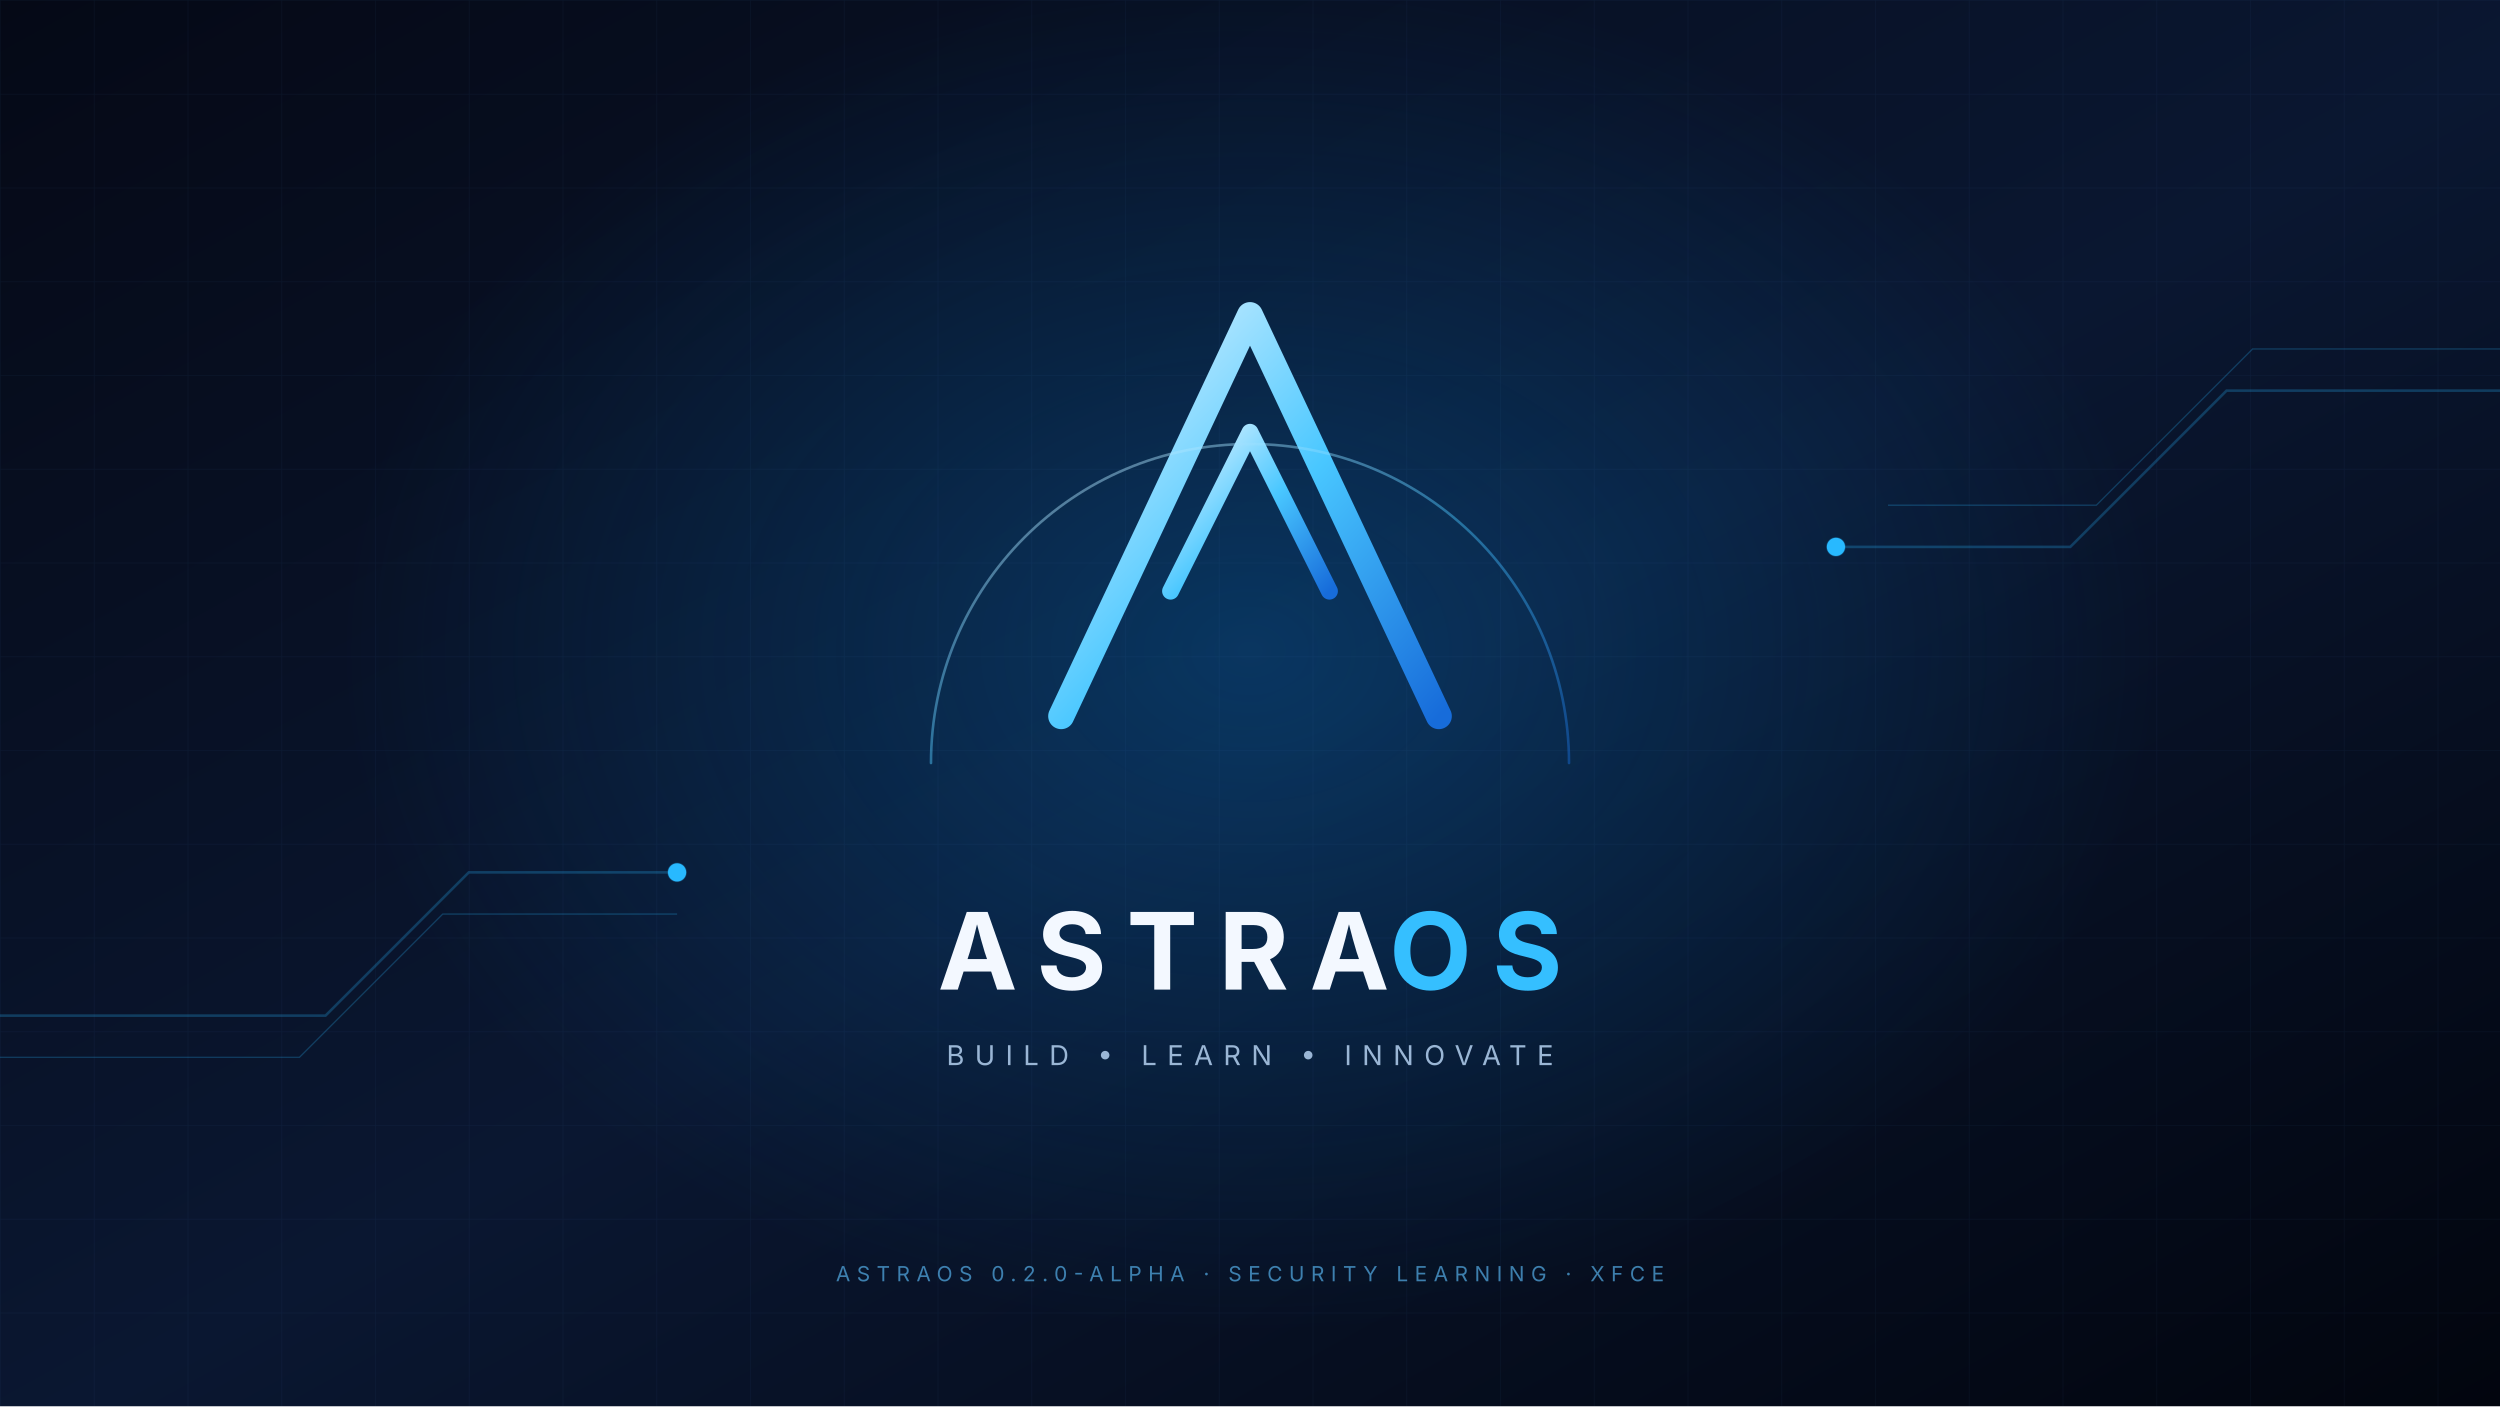
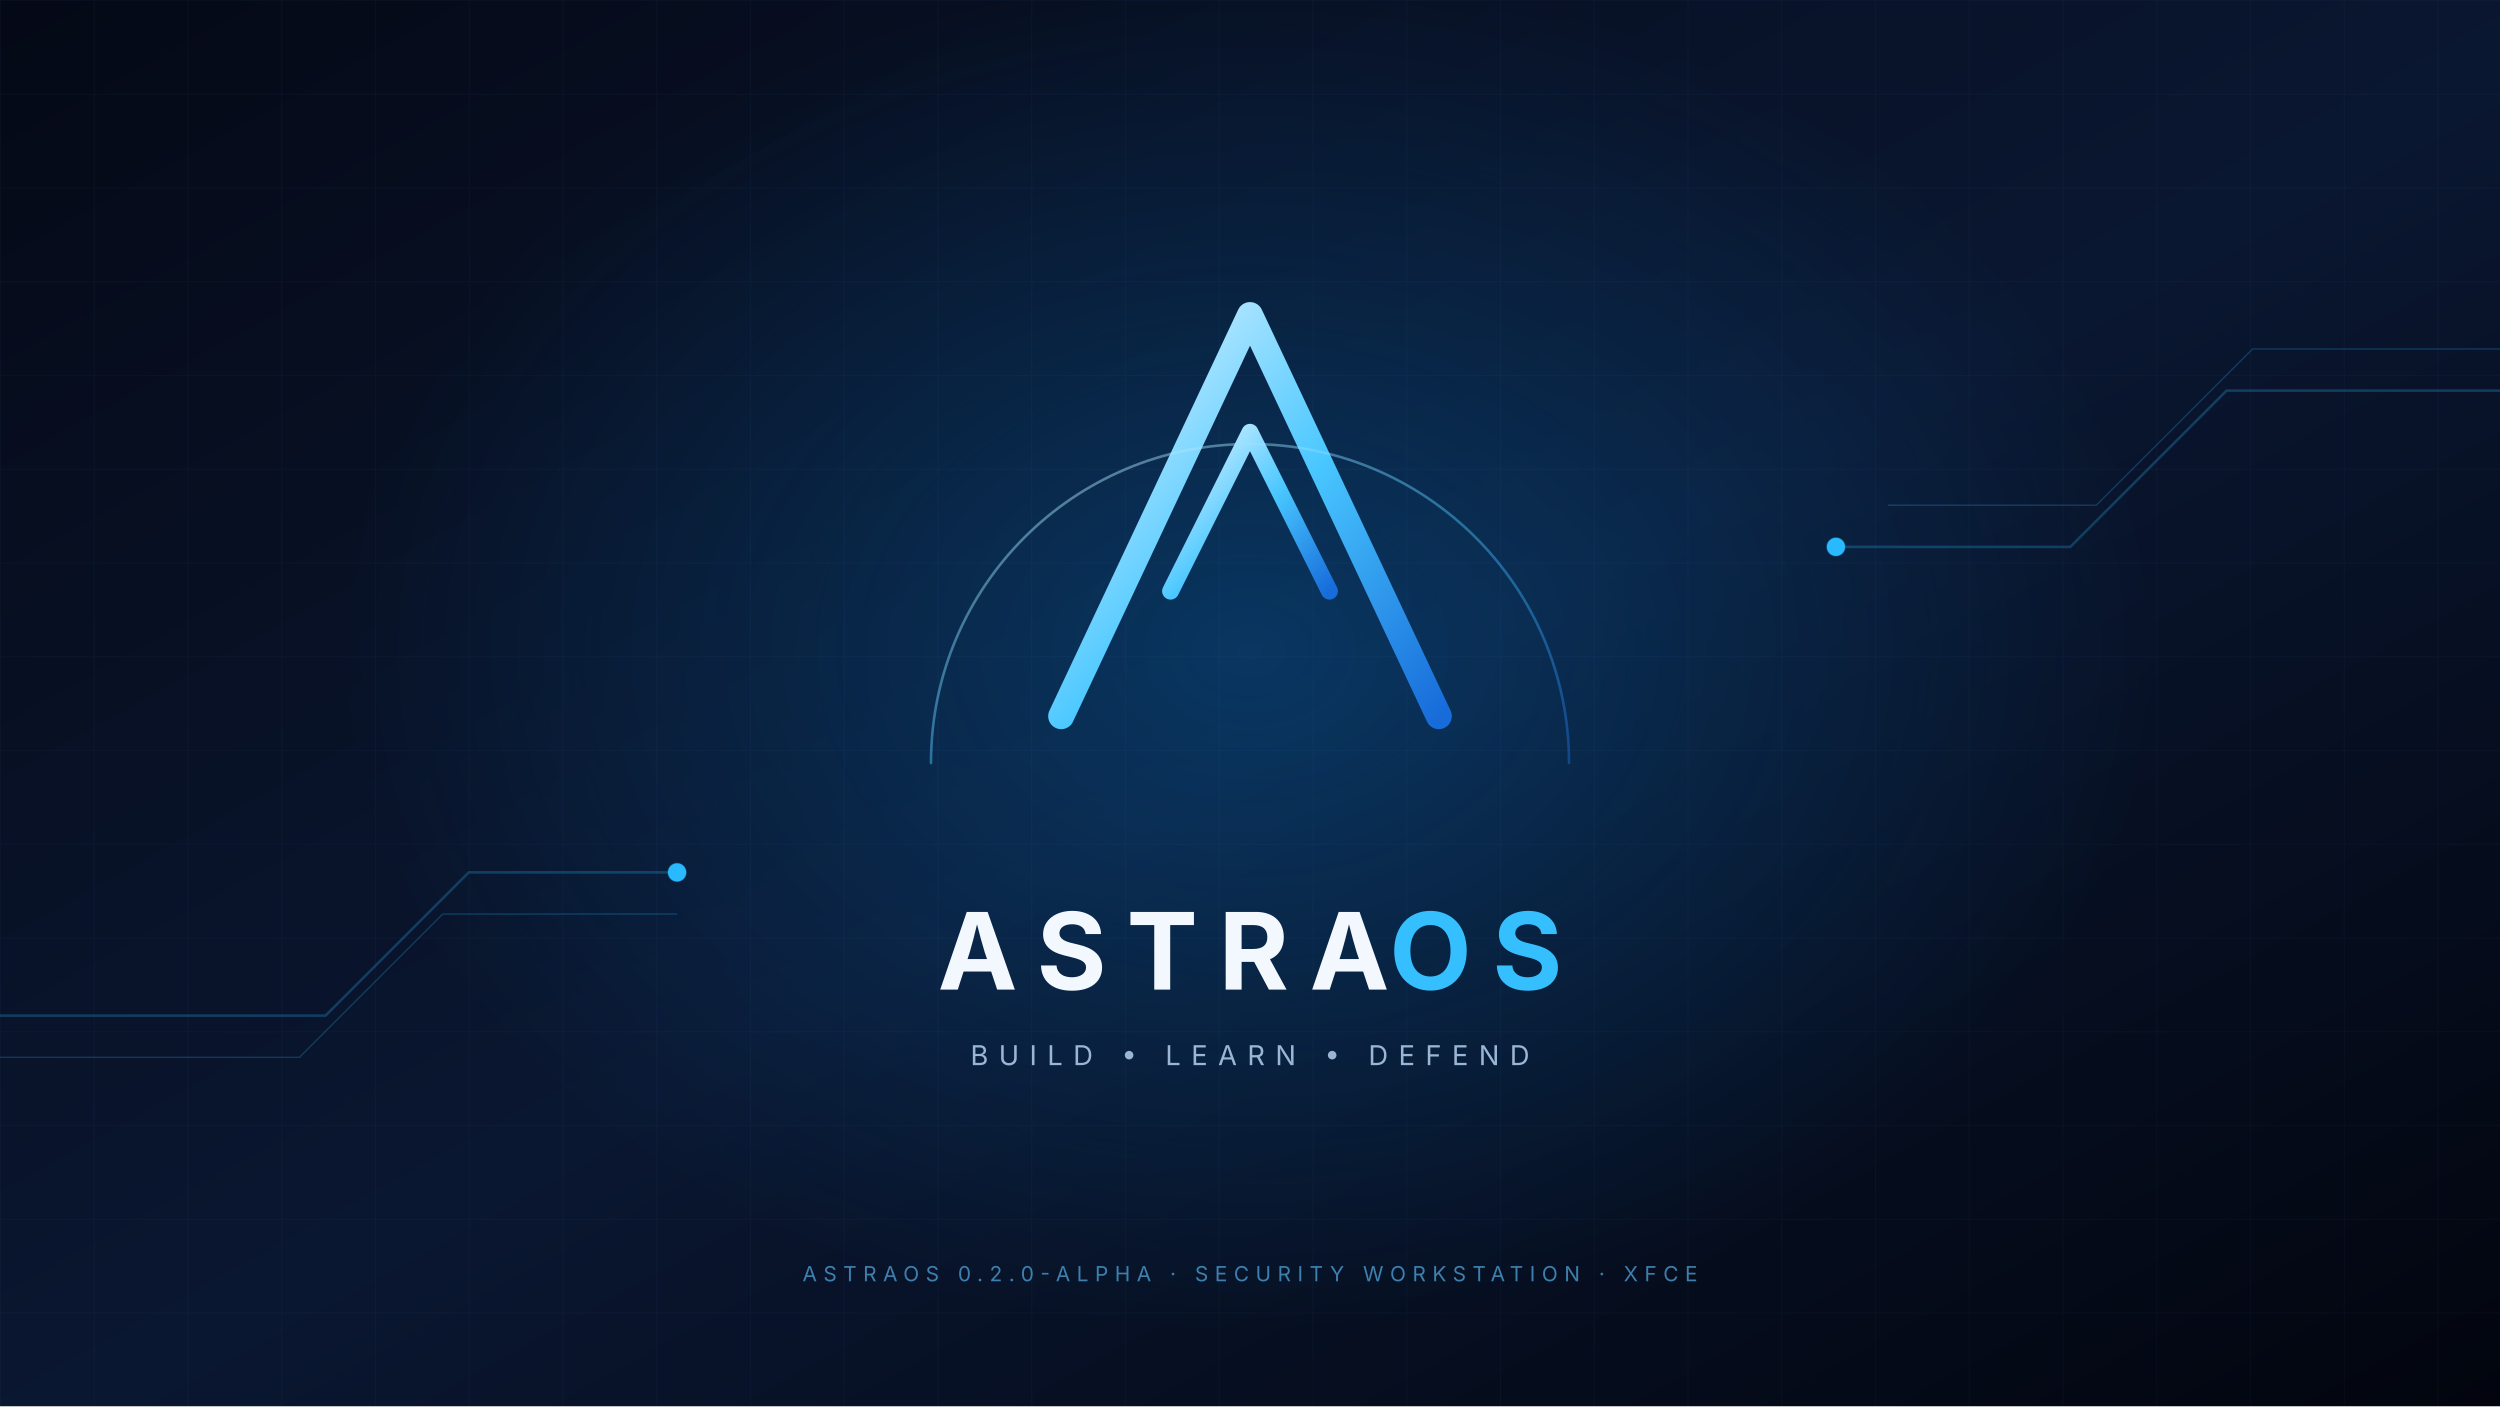
<svg xmlns="http://www.w3.org/2000/svg" width="1920" height="1080" viewBox="0 0 1920 1080">
  <defs>
    <linearGradient id="bg" x1="0" y1="0" x2="1" y2="1">
      <stop offset="0" stop-color="#050916" />
      <stop offset=".52" stop-color="#0a1731" />
      <stop offset="1" stop-color="#02050e" />
    </linearGradient>
    <radialGradient id="glow">
      <stop offset="0" stop-color="#087aca" stop-opacity=".32" />
      <stop offset="1" stop-color="#087aca" stop-opacity="0" />
    </radialGradient>
    <linearGradient id="mark" x1="0" y1="0" x2="1" y2="1">
      <stop stop-color="#eaf7ff" />
      <stop offset=".53" stop-color="#49c7ff" />
      <stop offset="1" stop-color="#176cda" />
    </linearGradient>
    <pattern id="grid" width="72" height="72" patternUnits="userSpaceOnUse">
      <path d="M72 0H0V72" fill="none" stroke="#4db9ff" stroke-opacity=".055" stroke-width="1" />
    </pattern>
  </defs>
  <rect width="1920" height="1080" fill="url(#bg)" />
  <ellipse cx="960" cy="500" rx="700" ry="520" fill="url(#glow)" />
  <rect width="1920" height="1080" fill="url(#grid)" />
  <g fill="none" stroke="#28b9ff" stroke-opacity=".25">
    <path d="M0 780h250l110-110h160M1920 300h-210l-120 120h-180" stroke-width="2" />
    <path d="M0 812h230l110-110h180M1920 268h-190l-120 120h-160" stroke-width="1" />
    <circle cx="520" cy="670" r="7" fill="#28b9ff" />
    <circle cx="1410" cy="420" r="7" fill="#28b9ff" />
  </g>
  <g transform="translate(960 410)" fill="none" stroke="url(#mark)" stroke-linecap="round" stroke-linejoin="round">
    <path d="M-145 140L0-168 145 140" stroke-width="20" />
    <path d="M-61 44L0-78 61 44" stroke-width="13" />
    <path d="M0 40v92" stroke-width="7" />
    <path d="M-245 176a245 245 0 0 1 490 0" stroke-opacity=".45" stroke-width="2" />
    <path d="M-225 203h450" stroke-opacity=".8" stroke-width="3" />
    <path d="M-170 235h340" stroke-opacity=".55" stroke-width="2" />
  </g>
  <text x="960" y="760" text-anchor="middle" fill="#f3f8ff" font-family="Inter, sans-serif" font-size="82" font-weight="700" letter-spacing="16">ASTRA<tspan fill="#35bfff">OS</tspan>
  </text>
-   <text x="960" y="818" text-anchor="middle" fill="#9ab6d5" font-family="Inter, sans-serif" font-size="21" letter-spacing="8">BUILD  •  LEARN  •  INNOVATE</text>
-   <text x="960" y="984" text-anchor="middle" fill="#54aee8" fill-opacity=".7" font-family="Inter, sans-serif" font-size="16" letter-spacing="5">ASTRAOS 0.2.0-ALPHA  ·  SECURITY LEARNING  ·  XFCE</text>
+   <text x="960" y="818" text-anchor="middle" fill="#9ab6d5" font-family="Inter, sans-serif" font-size="21" letter-spacing="8">BUILD  •  LEARN  •  DEFEND</text>
+   <text x="960" y="984" text-anchor="middle" fill="#54aee8" fill-opacity=".7" font-family="Inter, sans-serif" font-size="16" letter-spacing="5">ASTRAOS 0.2.0-ALPHA  ·  SECURITY WORKSTATION  ·  XFCE</text>
</svg>
